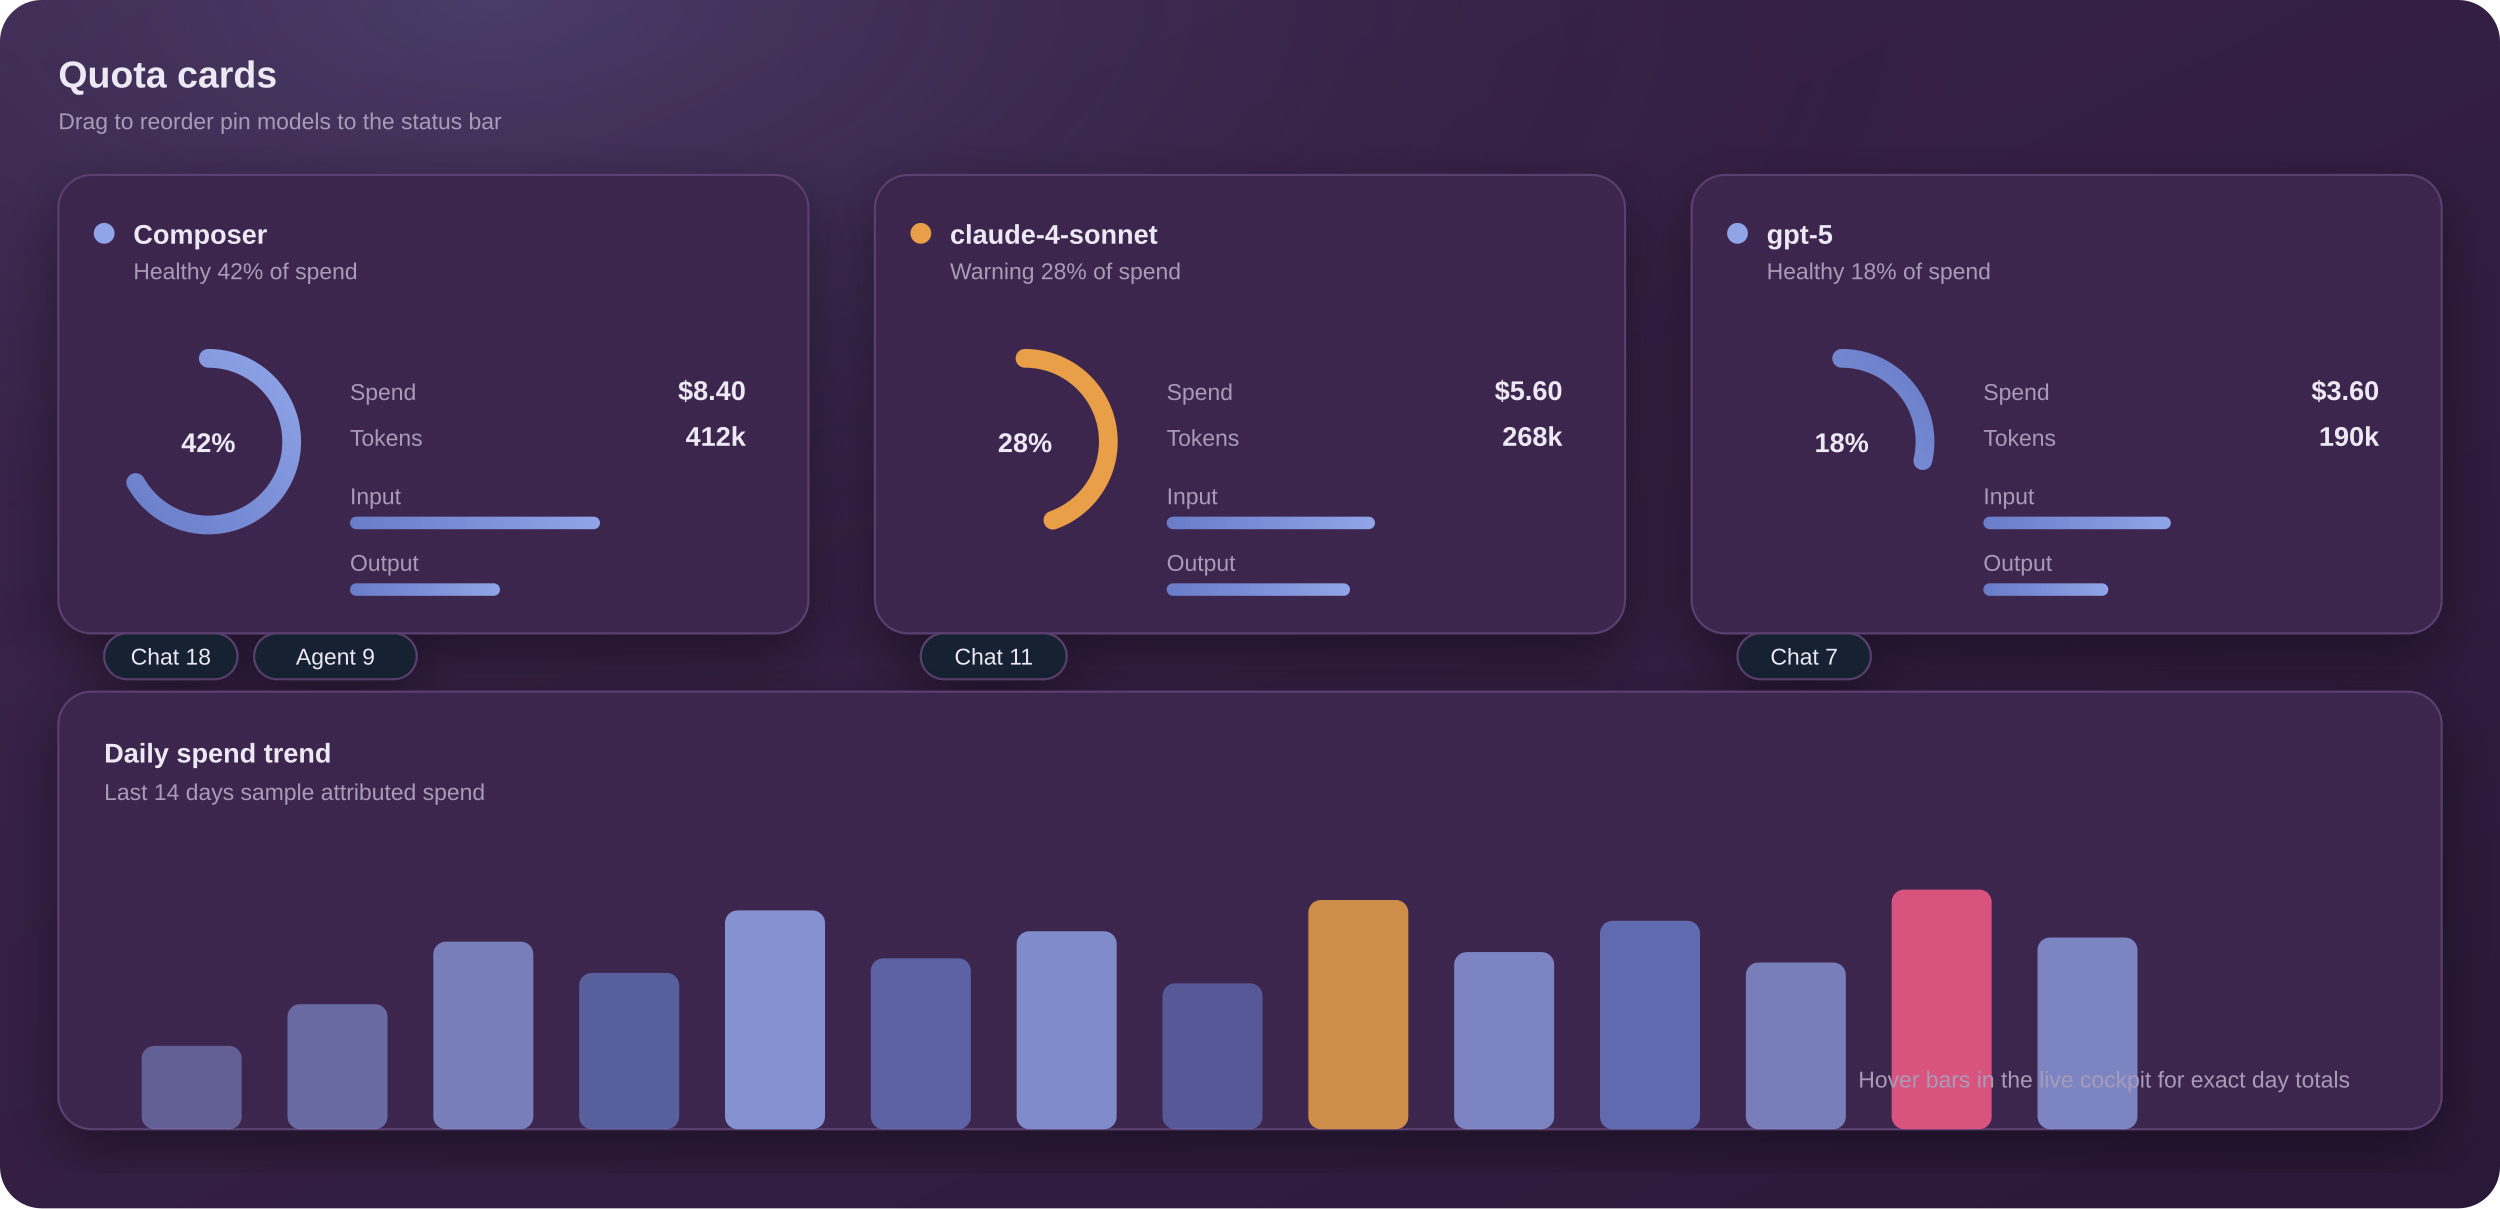
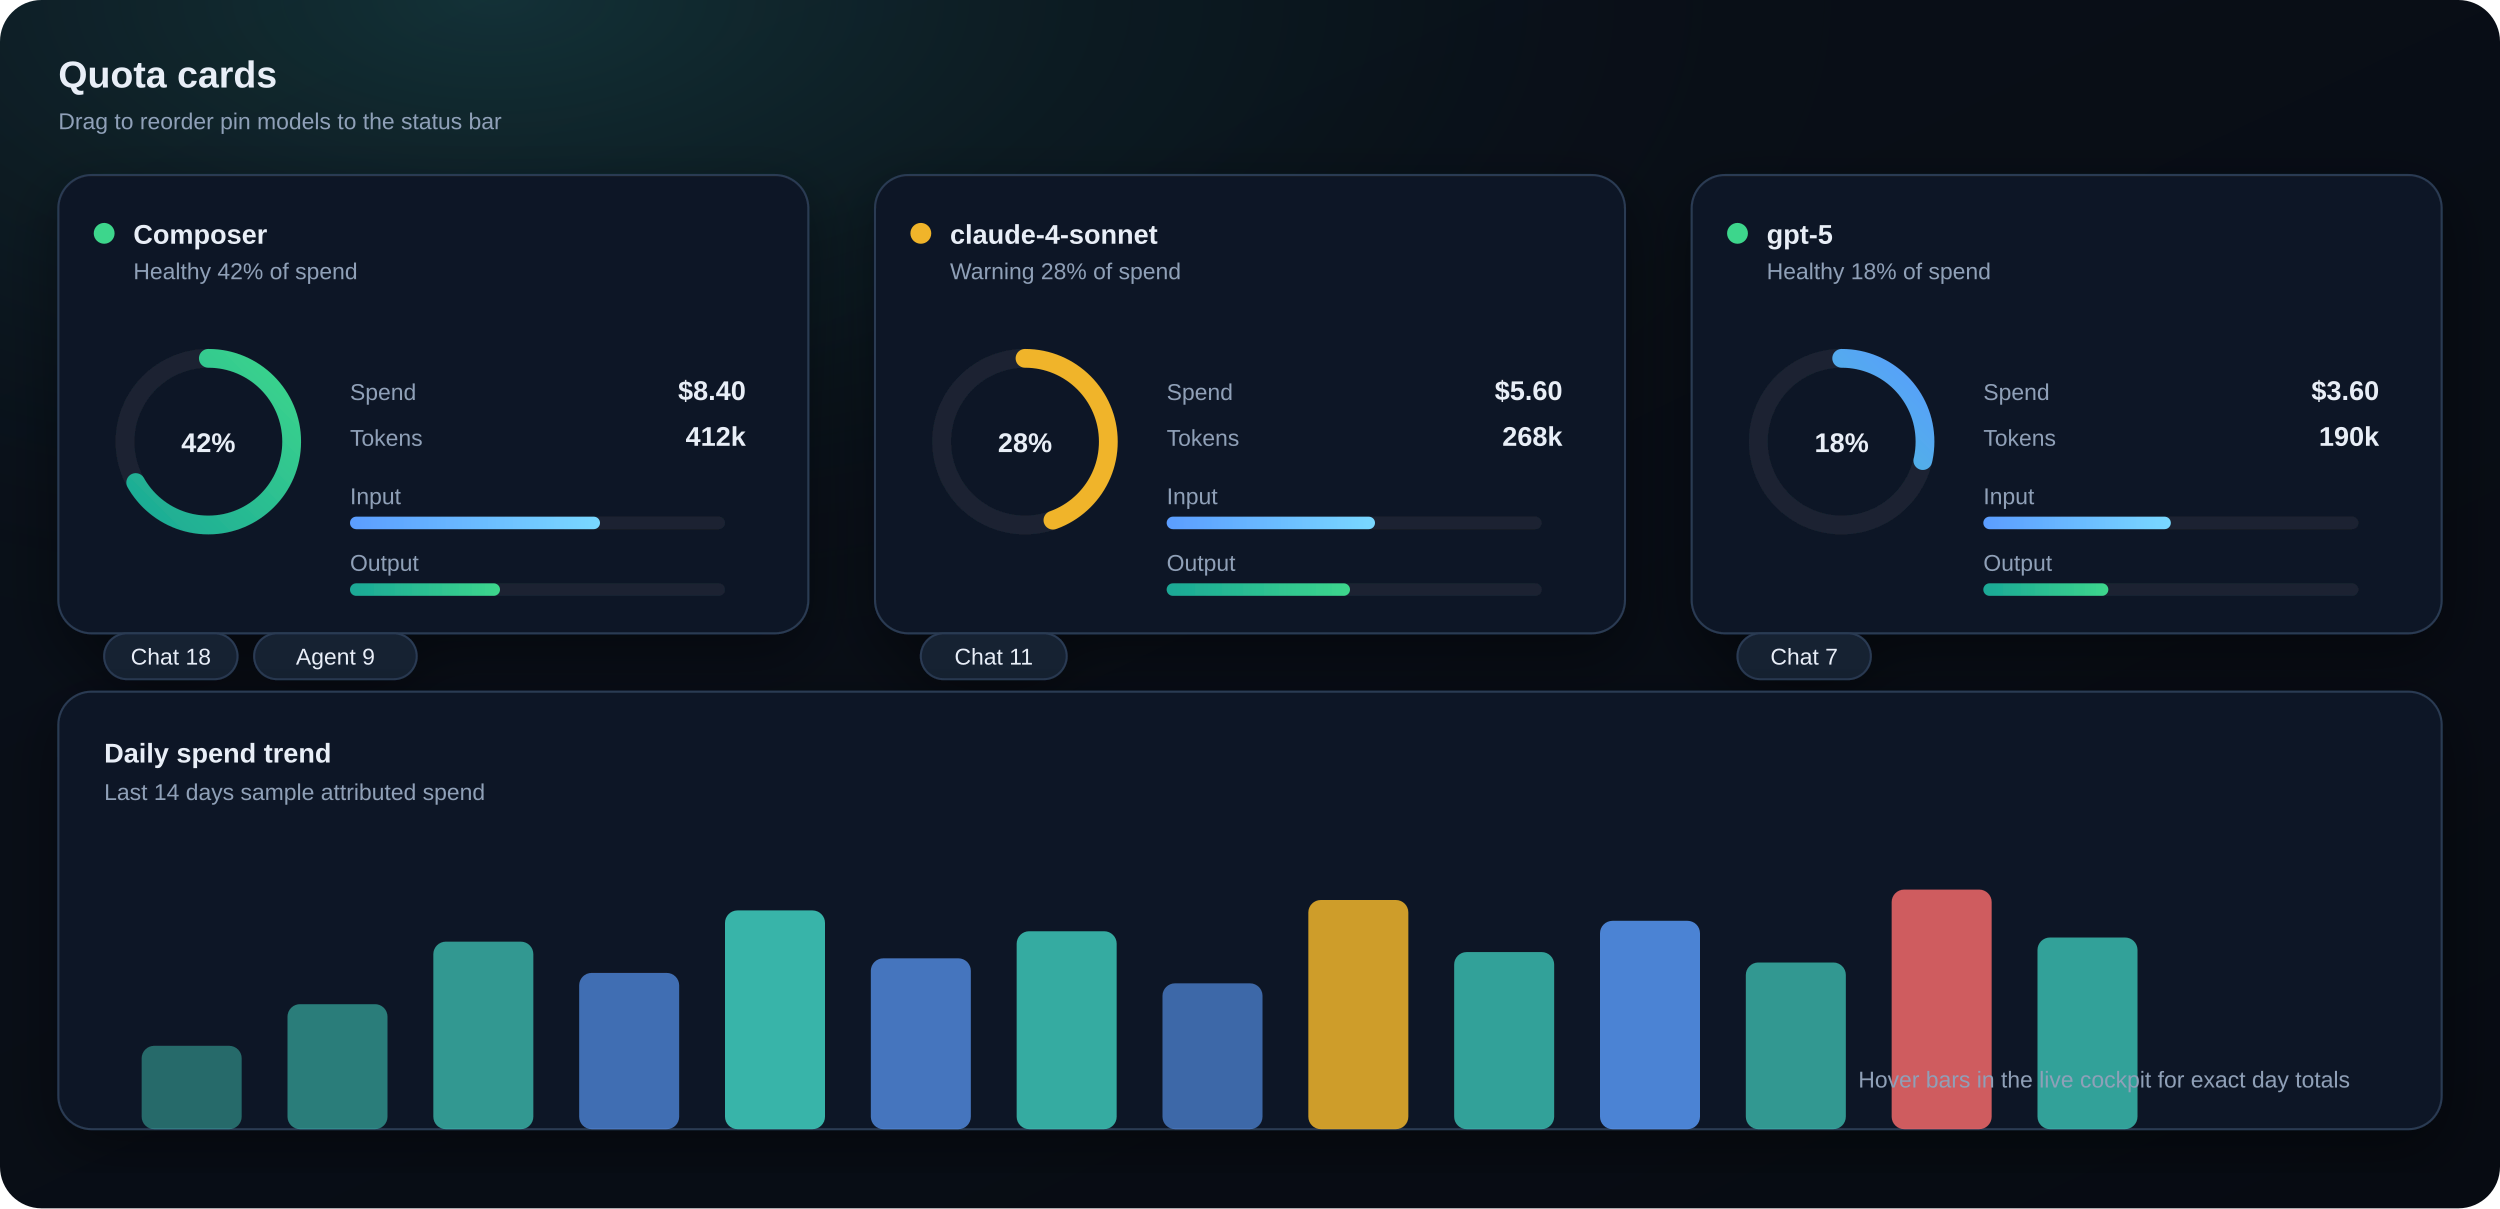
<svg xmlns="http://www.w3.org/2000/svg" width="1200" height="580" viewBox="0 0 1200 580">
  <defs>
    <linearGradient id="bg" x1="0" y1="0" x2="1" y2="1">
-       <stop stop-color="#3d264e" />
-       <stop offset="1" stop-color="#2a1838" />
+       <stop stop-color="#0a101a" />
+       <stop offset="1" stop-color="#070b12" />
    </linearGradient>
    <radialGradient id="glow" cx=".2" cy="0" r=".6">
-       <stop stop-color="#90a4e8" stop-opacity=".18" />
+       <stop stop-color="#3ecfbf" stop-opacity=".18" />
      <stop offset="1" stop-opacity="0" />
    </radialGradient>
    <linearGradient id="ringG" x1="0" y1="0" x2="1" y2="1">
-       <stop stop-color="#687cc8" />
-       <stop offset="1" stop-color="#90a4e8" />
+       <stop stop-color="#1aa896" />
+       <stop offset="1" stop-color="#3dd68c" />
    </linearGradient>
    <linearGradient id="ringB" x1="0" y1="0" x2="1" y2="1">
-       <stop stop-color="#90a4e8" />
-       <stop offset="1" stop-color="#687cc8" />
+       <stop stop-color="#3ecfbf" />
+       <stop offset="1" stop-color="#5b9dff" />
    </linearGradient>
    <linearGradient id="tokIn" x1="0" y1="0" x2="1" y2="0">
-       <stop stop-color="#687cc8" />
-       <stop offset="1" stop-color="#90a4e8" />
+       <stop stop-color="#5b9dff" />
+       <stop offset="1" stop-color="#79d8ff" />
    </linearGradient>
    <linearGradient id="tokOut" x1="0" y1="0" x2="1" y2="0">
-       <stop stop-color="#687cc8" />
-       <stop offset="1" stop-color="#90a4e8" />
+       <stop stop-color="#1aa896" />
+       <stop offset="1" stop-color="#3dd68c" />
    </linearGradient>
    <filter id="shadow">
      <feDropShadow dx="0" dy="10" stdDeviation="14" flood-opacity=".4" />
    </filter>
    <style>

-       text{font-family:Segoe UI,Arial,sans-serif;fill:#ece8f4}
+       text{font-family:Segoe UI,Arial,sans-serif;fill:#e8eef7}

-       .muted{fill:#a89bb8}.tiny{font-size:11px}.small{font-size:13px}.title{font-size:18px;font-weight:700}
+       .muted{fill:#8fa0b8}.tiny{font-size:11px}.small{font-size:13px}.title{font-size:18px;font-weight:700}

-       .strong{font-weight:700}.card{fill:#3d264e;stroke:#5a4070}
+       .strong{font-weight:700}.card{fill:#101826;stroke:#2a3a52}

-       .green{fill:#90a4e8}.orange{fill:#e89f47}.teal{fill:#90a4e8}
+       .green{fill:#3dd68c}.orange{fill:#f0b429}.teal{fill:#3ecfbf}

    </style>
  </defs>
  <rect width="1200" height="580" rx="20" fill="url(#bg)" />
  <rect width="1200" height="580" rx="20" fill="url(#glow)" />
  <text x="28" y="42" class="title">Quota cards</text>
  <text x="28" y="62" class="tiny muted">Drag to reorder    pin models to the status bar</text>
  <g transform="translate(28 84)" filter="url(#shadow)">
    <rect width="360" height="220" rx="16" class="card" />
    <circle cx="22" cy="28" r="5" class="green" />
    <text x="36" y="33" class="small strong">Composer</text>
    <text x="36" y="50" class="tiny muted">Healthy    42% of spend</text>
-     <circle cx="72" cy="128" r="40" fill="none" stroke="#3d264e" stroke-width="9" />
+     <circle cx="72" cy="128" r="40" fill="none" stroke="#1a2433" stroke-width="9" />
    <circle cx="72" cy="128" r="40" fill="none" stroke="url(#ringG)" stroke-width="9" stroke-linecap="round" stroke-dasharray="168 251" transform="rotate(-90 72 128)" />
    <text x="72" y="133" text-anchor="middle" class="small strong">42%</text>
    <text x="140" y="108" class="tiny muted">Spend</text>
    <text x="330" y="108" text-anchor="end" class="small strong">$8.40</text>
    <text x="140" y="130" class="tiny muted">Tokens</text>
    <text x="330" y="130" text-anchor="end" class="small strong">412k</text>
    <text x="140" y="158" class="tiny muted">Input</text>
-     <rect x="140" y="164" width="180" height="6" rx="3" fill="#3d264e" />
+     <rect x="140" y="164" width="180" height="6" rx="3" fill="#1a2433" />
    <rect x="140" y="164" width="120" height="6" rx="3" fill="url(#tokIn)" />
    <text x="140" y="190" class="tiny muted">Output</text>
-     <rect x="140" y="196" width="180" height="6" rx="3" fill="#3d264e" />
+     <rect x="140" y="196" width="180" height="6" rx="3" fill="#1a2433" />
    <rect x="140" y="196" width="72" height="6" rx="3" fill="url(#tokOut)" />
-     <rect x="22" y="220" width="64" height="22" rx="11" fill="#152033" stroke="#5a4070" />
+     <rect x="22" y="220" width="64" height="22" rx="11" fill="#152033" stroke="#2a3a52" />
    <text x="54" y="235" text-anchor="middle" class="tiny">Chat 18</text>
-     <rect x="94" y="220" width="78" height="22" rx="11" fill="#152033" stroke="#5a4070" />
+     <rect x="94" y="220" width="78" height="22" rx="11" fill="#152033" stroke="#2a3a52" />
    <text x="133" y="235" text-anchor="middle" class="tiny">Agent 9</text>
  </g>
  <g transform="translate(420 84)" filter="url(#shadow)">
    <rect width="360" height="220" rx="16" class="card" />
    <circle cx="22" cy="28" r="5" class="orange" />
    <text x="36" y="33" class="small strong">claude-4-sonnet</text>
    <text x="36" y="50" class="tiny muted">Warning    28% of spend</text>
-     <circle cx="72" cy="128" r="40" fill="none" stroke="#3d264e" stroke-width="9" />
-     <circle cx="72" cy="128" r="40" fill="none" stroke="#e89f47" stroke-width="9" stroke-linecap="round" stroke-dasharray="112 251" transform="rotate(-90 72 128)" />
+     <circle cx="72" cy="128" r="40" fill="none" stroke="#1a2433" stroke-width="9" />
+     <circle cx="72" cy="128" r="40" fill="none" stroke="#f0b429" stroke-width="9" stroke-linecap="round" stroke-dasharray="112 251" transform="rotate(-90 72 128)" />
    <text x="72" y="133" text-anchor="middle" class="small strong">28%</text>
    <text x="140" y="108" class="tiny muted">Spend</text>
    <text x="330" y="108" text-anchor="end" class="small strong">$5.60</text>
    <text x="140" y="130" class="tiny muted">Tokens</text>
    <text x="330" y="130" text-anchor="end" class="small strong">268k</text>
    <text x="140" y="158" class="tiny muted">Input</text>
-     <rect x="140" y="164" width="180" height="6" rx="3" fill="#3d264e" />
+     <rect x="140" y="164" width="180" height="6" rx="3" fill="#1a2433" />
    <rect x="140" y="164" width="100" height="6" rx="3" fill="url(#tokIn)" />
    <text x="140" y="190" class="tiny muted">Output</text>
-     <rect x="140" y="196" width="180" height="6" rx="3" fill="#3d264e" />
+     <rect x="140" y="196" width="180" height="6" rx="3" fill="#1a2433" />
    <rect x="140" y="196" width="88" height="6" rx="3" fill="url(#tokOut)" />
-     <rect x="22" y="220" width="70" height="22" rx="11" fill="#152033" stroke="#5a4070" />
+     <rect x="22" y="220" width="70" height="22" rx="11" fill="#152033" stroke="#2a3a52" />
    <text x="57" y="235" text-anchor="middle" class="tiny">Chat 11</text>
  </g>
  <g transform="translate(812 84)" filter="url(#shadow)">
    <rect width="360" height="220" rx="16" class="card" />
    <circle cx="22" cy="28" r="5" class="green" />
    <text x="36" y="33" class="small strong">gpt-5</text>
    <text x="36" y="50" class="tiny muted">Healthy    18% of spend</text>
-     <circle cx="72" cy="128" r="40" fill="none" stroke="#3d264e" stroke-width="9" />
+     <circle cx="72" cy="128" r="40" fill="none" stroke="#1a2433" stroke-width="9" />
    <circle cx="72" cy="128" r="40" fill="none" stroke="url(#ringB)" stroke-width="9" stroke-linecap="round" stroke-dasharray="72 251" transform="rotate(-90 72 128)" />
    <text x="72" y="133" text-anchor="middle" class="small strong">18%</text>
    <text x="140" y="108" class="tiny muted">Spend</text>
    <text x="330" y="108" text-anchor="end" class="small strong">$3.60</text>
    <text x="140" y="130" class="tiny muted">Tokens</text>
    <text x="330" y="130" text-anchor="end" class="small strong">190k</text>
    <text x="140" y="158" class="tiny muted">Input</text>
-     <rect x="140" y="164" width="180" height="6" rx="3" fill="#3d264e" />
+     <rect x="140" y="164" width="180" height="6" rx="3" fill="#1a2433" />
    <rect x="140" y="164" width="90" height="6" rx="3" fill="url(#tokIn)" />
    <text x="140" y="190" class="tiny muted">Output</text>
-     <rect x="140" y="196" width="180" height="6" rx="3" fill="#3d264e" />
+     <rect x="140" y="196" width="180" height="6" rx="3" fill="#1a2433" />
    <rect x="140" y="196" width="60" height="6" rx="3" fill="url(#tokOut)" />
-     <rect x="22" y="220" width="64" height="22" rx="11" fill="#152033" stroke="#5a4070" />
+     <rect x="22" y="220" width="64" height="22" rx="11" fill="#152033" stroke="#2a3a52" />
    <text x="54" y="235" text-anchor="middle" class="tiny">Chat 7</text>
  </g>
  <g transform="translate(28 332)" filter="url(#shadow)">
    <rect width="1144" height="210" rx="16" class="card" />
    <text x="22" y="34" class="small strong">Daily spend trend</text>
    <text x="22" y="52" class="tiny muted">Last 14 days    sample attributed spend</text>
    <g transform="translate(40 80)">
-       <rect y="90" width="48" height="40" rx="6" fill="#90a4e8" opacity=".45" />
-       <rect x="70" y="70" width="48" height="60" rx="6" fill="#90a4e8" opacity=".55" />
-       <rect x="140" y="40" width="48" height="90" rx="6" fill="#90a4e8" opacity=".7" />
-       <rect x="210" y="55" width="48" height="75" rx="6" fill="#687cc8" opacity=".65" />
-       <rect x="280" y="25" width="48" height="105" rx="6" fill="#90a4e8" opacity=".85" />
-       <rect x="350" y="48" width="48" height="82" rx="6" fill="#687cc8" opacity=".7" />
-       <rect x="420" y="35" width="48" height="95" rx="6" fill="#90a4e8" opacity=".8" />
-       <rect x="490" y="60" width="48" height="70" rx="6" fill="#687cc8" opacity=".6" />
-       <rect x="560" y="20" width="48" height="110" rx="6" fill="#e89f47" opacity=".85" />
-       <rect x="630" y="45" width="48" height="85" rx="6" fill="#90a4e8" opacity=".75" />
-       <rect x="700" y="30" width="48" height="100" rx="6" fill="#687cc8" opacity=".8" />
-       <rect x="770" y="50" width="48" height="80" rx="6" fill="#90a4e8" opacity=".7" />
-       <rect x="840" y="15" width="48" height="115" rx="6" fill="#ff5c8a" opacity=".8" />
-       <rect x="910" y="38" width="48" height="92" rx="6" fill="#90a4e8" opacity=".75" />
+       <rect y="90" width="48" height="40" rx="6" fill="#3ecfbf" opacity=".45" />
+       <rect x="70" y="70" width="48" height="60" rx="6" fill="#3ecfbf" opacity=".55" />
+       <rect x="140" y="40" width="48" height="90" rx="6" fill="#3ecfbf" opacity=".7" />
+       <rect x="210" y="55" width="48" height="75" rx="6" fill="#5b9dff" opacity=".65" />
+       <rect x="280" y="25" width="48" height="105" rx="6" fill="#3ecfbf" opacity=".85" />
+       <rect x="350" y="48" width="48" height="82" rx="6" fill="#5b9dff" opacity=".7" />
+       <rect x="420" y="35" width="48" height="95" rx="6" fill="#3ecfbf" opacity=".8" />
+       <rect x="490" y="60" width="48" height="70" rx="6" fill="#5b9dff" opacity=".6" />
+       <rect x="560" y="20" width="48" height="110" rx="6" fill="#f0b429" opacity=".85" />
+       <rect x="630" y="45" width="48" height="85" rx="6" fill="#3ecfbf" opacity=".75" />
+       <rect x="700" y="30" width="48" height="100" rx="6" fill="#5b9dff" opacity=".8" />
+       <rect x="770" y="50" width="48" height="80" rx="6" fill="#3ecfbf" opacity=".7" />
+       <rect x="840" y="15" width="48" height="115" rx="6" fill="#ff6b6b" opacity=".8" />
+       <rect x="910" y="38" width="48" height="92" rx="6" fill="#3ecfbf" opacity=".75" />
    </g>
    <text x="1100" y="190" text-anchor="end" class="tiny muted">Hover bars in the live cockpit for exact day totals</text>
  </g>
</svg>
